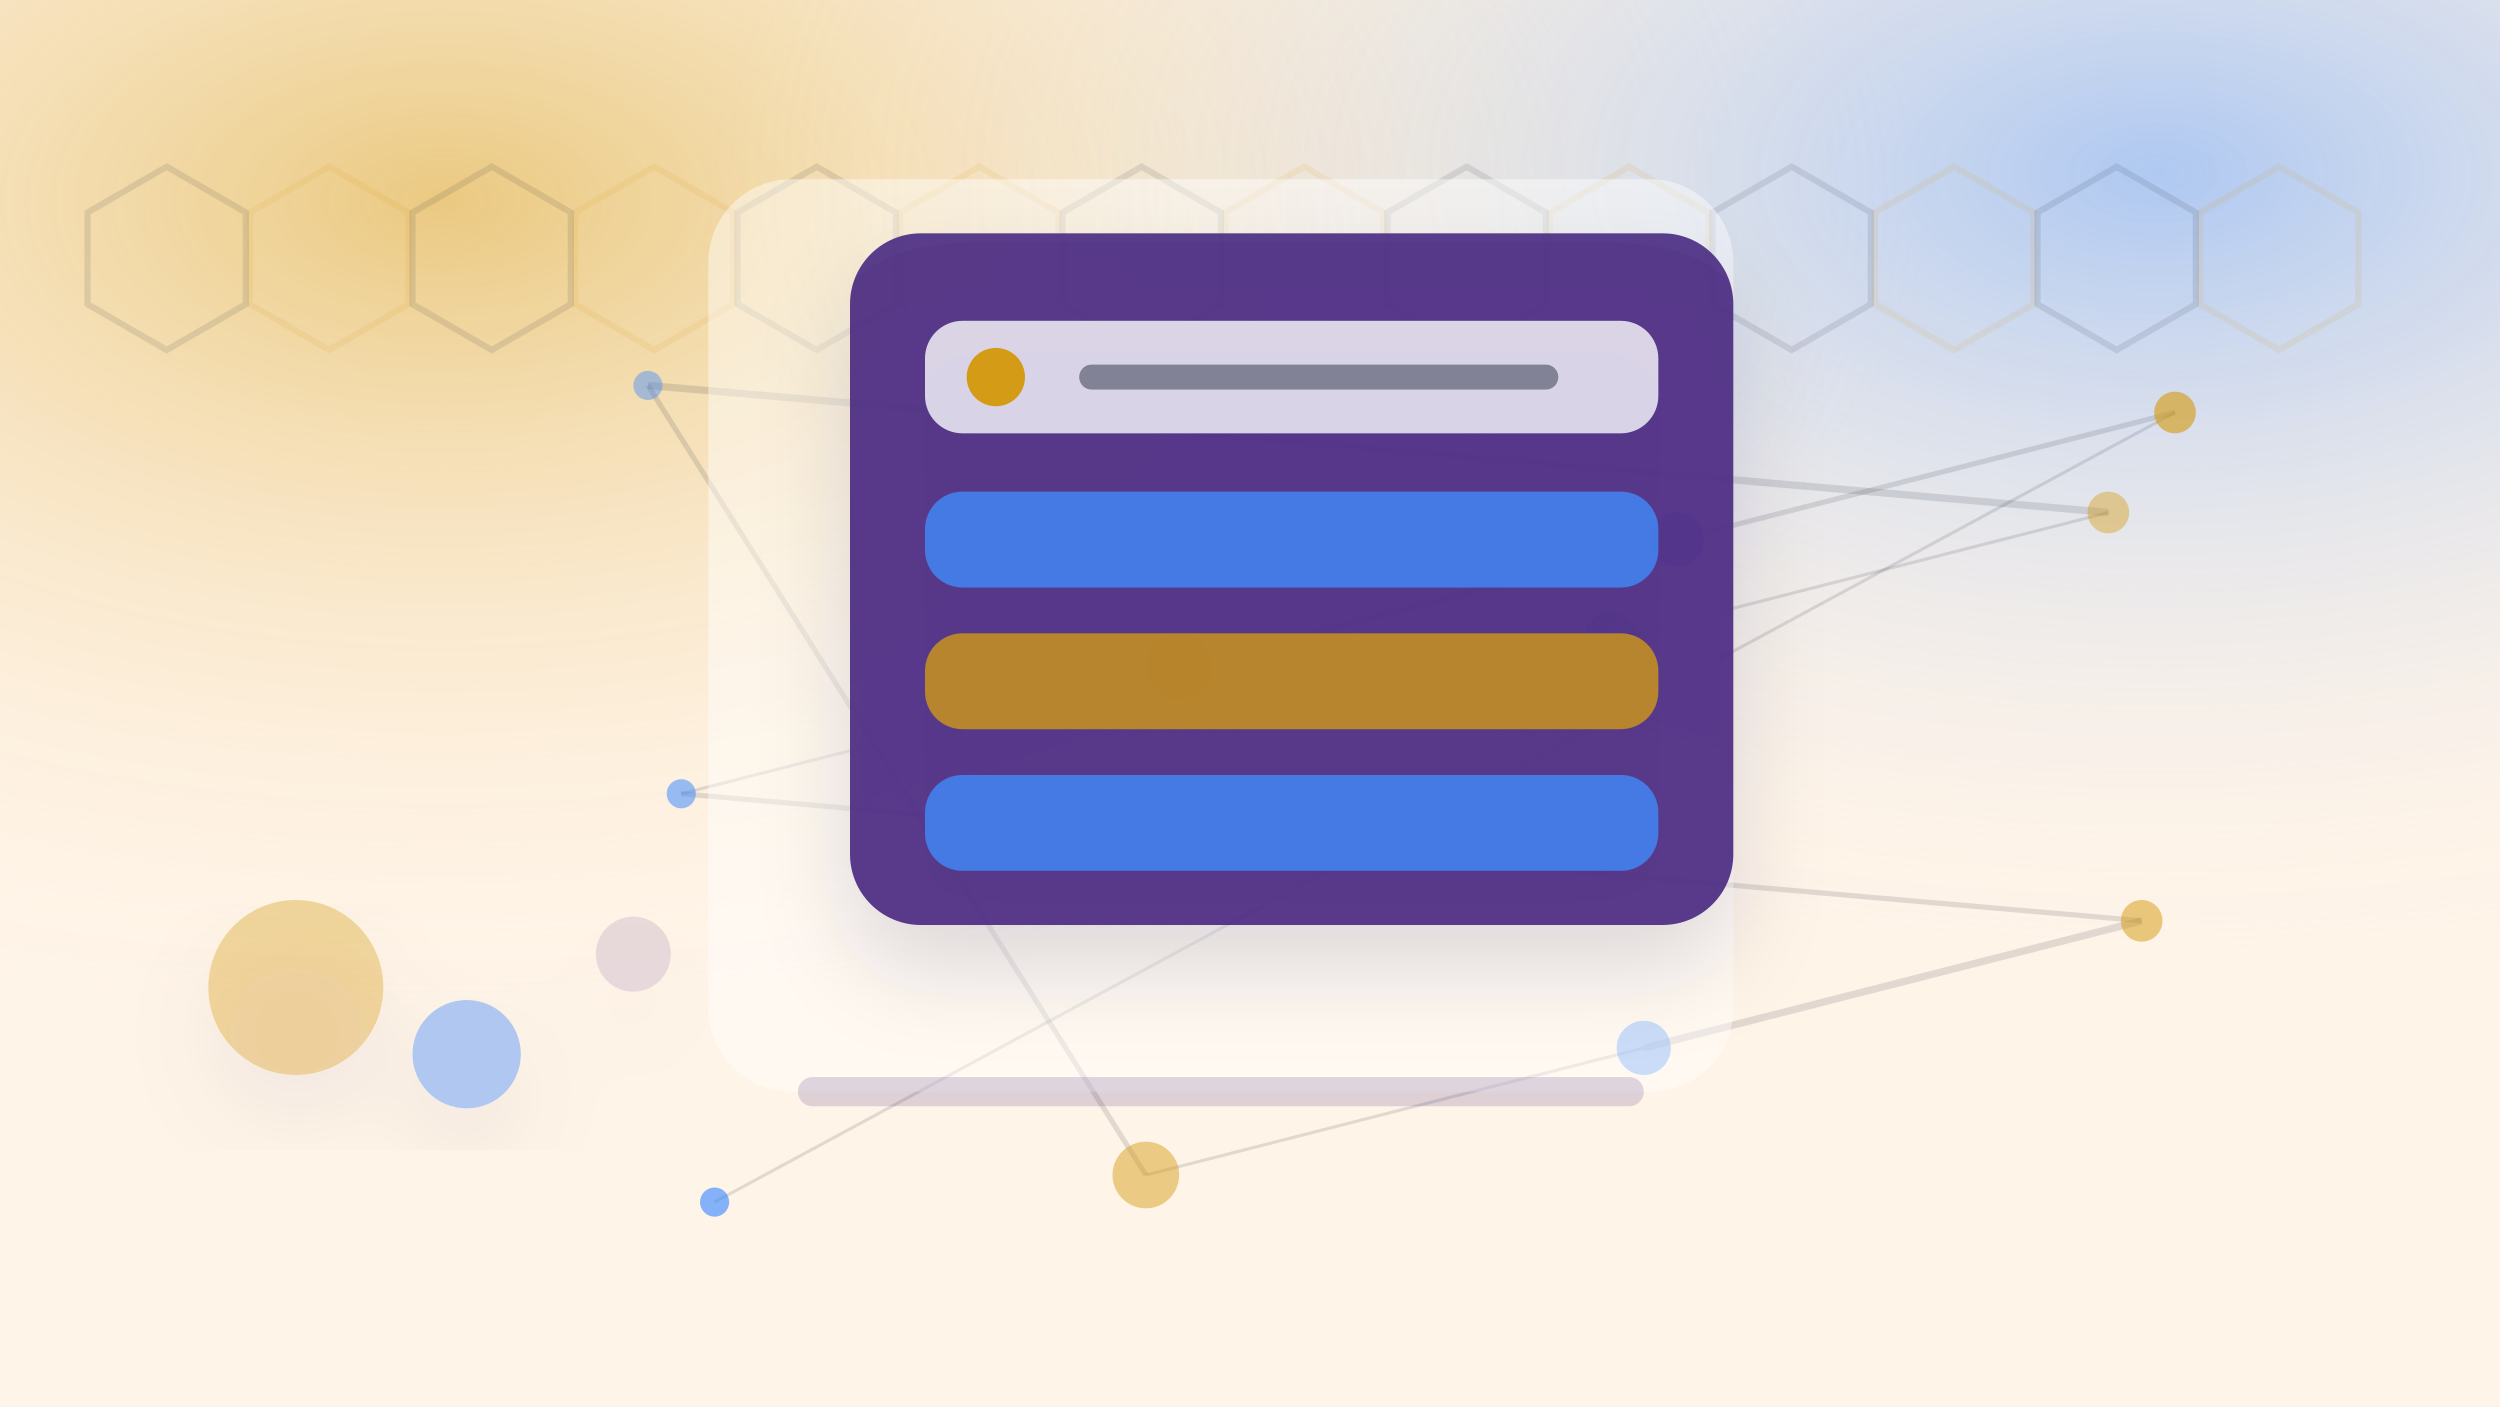
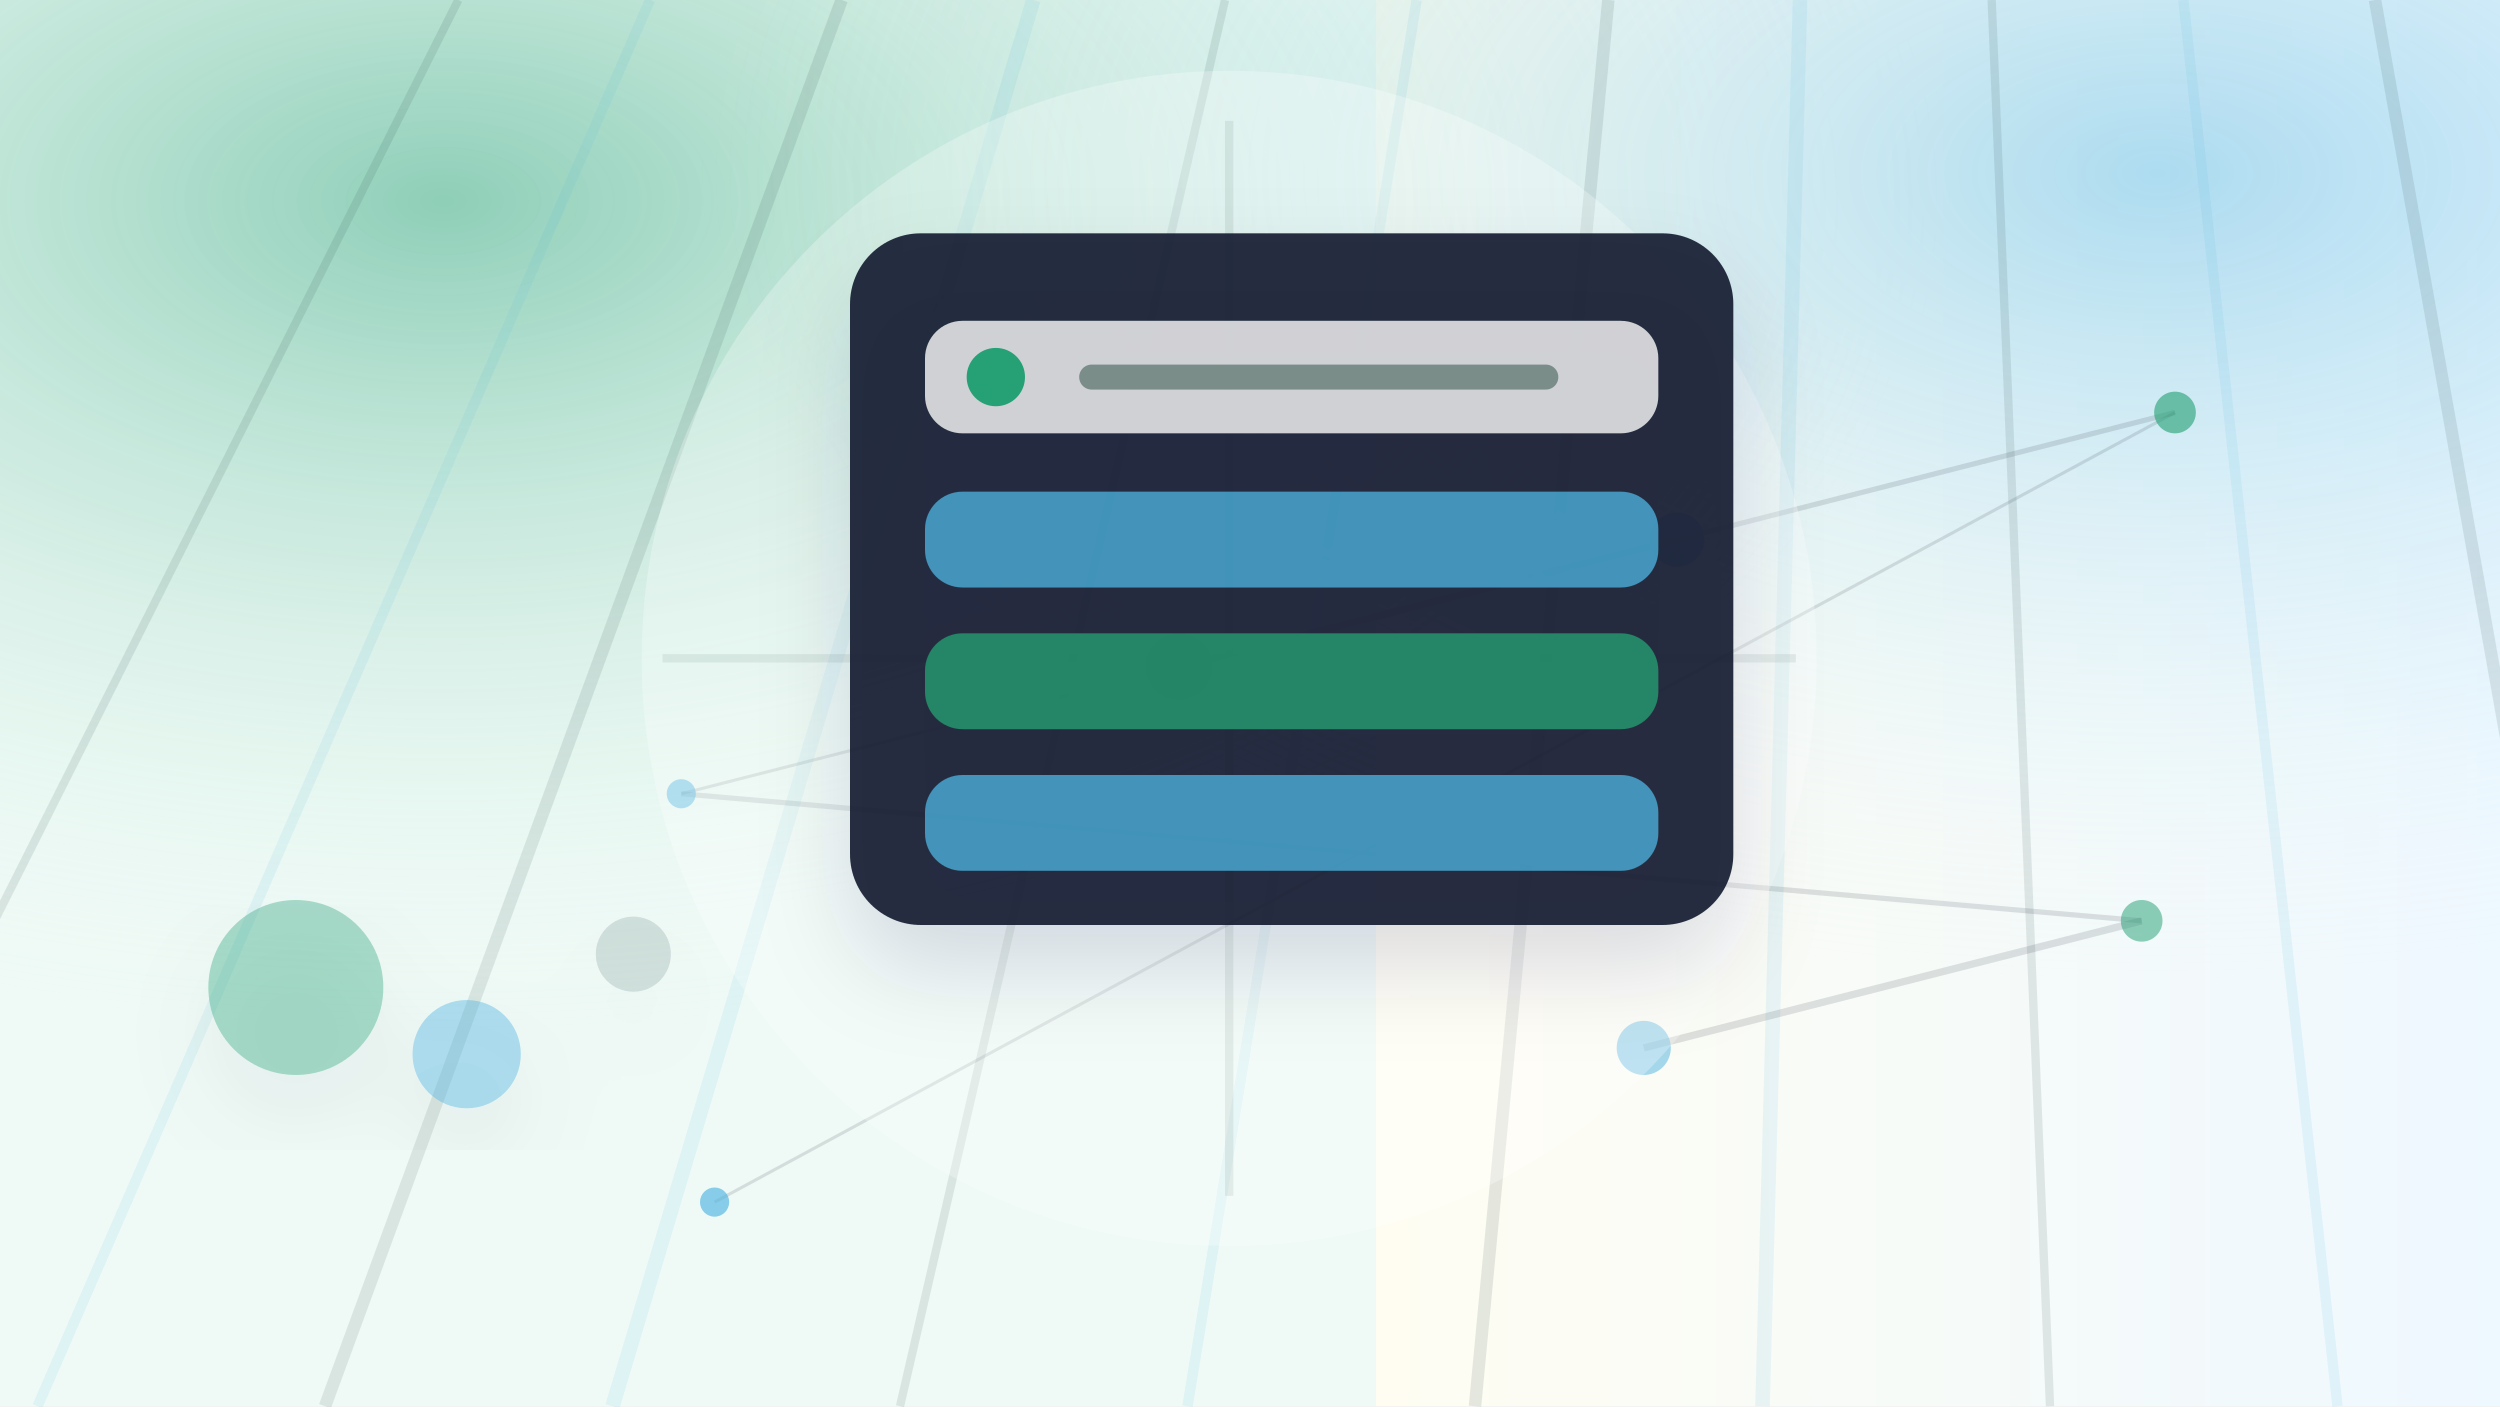
<svg xmlns="http://www.w3.org/2000/svg" width="1200" height="675" viewBox="0 0 1200 675" role="img" aria-labelledby="title desc">
  <defs>
    <radialGradient id="g1" cx="18%" cy="14%" r="60%">
-       <stop stop-color="#d49b12" stop-opacity=".48" />
-       <stop offset="1" stop-color="#fff4e8" stop-opacity="0" />
+       <stop stop-color="#25a074" stop-opacity=".48" />
+       <stop offset="1" stop-color="#effaf6" stop-opacity="0" />
    </radialGradient>
    <radialGradient id="g2" cx="86%" cy="12%" r="58%">
-       <stop stop-color="#3f8cff" stop-opacity=".42" />
-       <stop offset="1" stop-color="#fff4e8" stop-opacity="0" />
+       <stop stop-color="#4cb2e0" stop-opacity=".42" />
+       <stop offset="1" stop-color="#effaf6" stop-opacity="0" />
    </radialGradient>
    <linearGradient id="split" x1="0" x2="1">
-       <stop stop-color="#fff4e8" />
-       <stop offset=".55" stop-color="#fff4e8" />
-       <stop offset=".55" stop-color="#eef8ff" />
-       <stop offset="1" stop-color="#fff7d1" />
+       <stop stop-color="#effaf6" />
+       <stop offset=".55" stop-color="#effaf6" />
+       <stop offset=".55" stop-color="#fffdf2" />
+       <stop offset="1" stop-color="#eef8ff" />
    </linearGradient>
    <filter id="shadow" x="-20%" y="-20%" width="140%" height="140%">
      <feDropShadow dx="0" dy="22" stdDeviation="22" flood-color="#12213a" flood-opacity=".14" />
    </filter>
  </defs>
-   <rect width="1200" height="675" fill="#fff4e8" />
+   <rect width="1200" height="675" fill="url(#split)" />
  <rect width="1200" height="675" fill="url(#g1)" />
  <rect width="1200" height="675" fill="url(#g2)" />
  <g opacity=".9">
-     <path d="M80 80l38 22v44l-38 22-38-22v-44z" fill="none" stroke="#172033" stroke-opacity=".12" stroke-width="3" />
-     <path d="M158 80l38 22v44l-38 22-38-22v-44z" fill="none" stroke="#d49b12" stroke-opacity=".12" stroke-width="3" />
-     <path d="M236 80l38 22v44l-38 22-38-22v-44z" fill="none" stroke="#172033" stroke-opacity=".12" stroke-width="3" />
-     <path d="M314 80l38 22v44l-38 22-38-22v-44z" fill="none" stroke="#d49b12" stroke-opacity=".12" stroke-width="3" />
-     <path d="M392 80l38 22v44l-38 22-38-22v-44z" fill="none" stroke="#172033" stroke-opacity=".12" stroke-width="3" />
-     <path d="M470 80l38 22v44l-38 22-38-22v-44z" fill="none" stroke="#d49b12" stroke-opacity=".12" stroke-width="3" />
-     <path d="M548 80l38 22v44l-38 22-38-22v-44z" fill="none" stroke="#172033" stroke-opacity=".12" stroke-width="3" />
-     <path d="M626 80l38 22v44l-38 22-38-22v-44z" fill="none" stroke="#d49b12" stroke-opacity=".12" stroke-width="3" />
-     <path d="M704 80l38 22v44l-38 22-38-22v-44z" fill="none" stroke="#172033" stroke-opacity=".12" stroke-width="3" />
-     <path d="M782 80l38 22v44l-38 22-38-22v-44z" fill="none" stroke="#d49b12" stroke-opacity=".12" stroke-width="3" />
-     <path d="M860 80l38 22v44l-38 22-38-22v-44z" fill="none" stroke="#172033" stroke-opacity=".12" stroke-width="3" />
-     <path d="M938 80l38 22v44l-38 22-38-22v-44z" fill="none" stroke="#d49b12" stroke-opacity=".12" stroke-width="3" />
-     <path d="M1016 80l38 22v44l-38 22-38-22v-44z" fill="none" stroke="#172033" stroke-opacity=".12" stroke-width="3" />
-     <path d="M1094 80l38 22v44l-38 22-38-22v-44z" fill="none" stroke="#d49b12" stroke-opacity=".12" stroke-width="3" />
+     <path d="M-120 675  220 0" stroke="#12392f" stroke-opacity=".12" stroke-width="4" />
+     <path d="M18 675  312 0" stroke="#4cb2e0" stroke-opacity=".12" stroke-width="5" />
+     <path d="M156 675  404 0" stroke="#12392f" stroke-opacity=".12" stroke-width="6" />
+     <path d="M294 675  496 0" stroke="#4cb2e0" stroke-opacity=".12" stroke-width="7" />
+     <path d="M432 675  588 0" stroke="#12392f" stroke-opacity=".12" stroke-width="4" />
+     <path d="M570 675  680 0" stroke="#4cb2e0" stroke-opacity=".12" stroke-width="5" />
+     <path d="M708 675  772 0" stroke="#12392f" stroke-opacity=".12" stroke-width="6" />
+     <path d="M846 675  864 0" stroke="#4cb2e0" stroke-opacity=".12" stroke-width="7" />
+     <path d="M984 675  956 0" stroke="#12392f" stroke-opacity=".12" stroke-width="4" />
+     <path d="M1122 675  1048 0" stroke="#4cb2e0" stroke-opacity=".12" stroke-width="5" />
+     <path d="M1260 675  1140 0" stroke="#12392f" stroke-opacity=".12" stroke-width="6" />
  </g>
  <g>
    <line x1="343" y1="577" x2="1044" y2="198" stroke="#172033" stroke-opacity=".13" stroke-width="1.5" />
    <line x1="1044" y1="198" x2="805" y2="259" stroke="#172033" stroke-opacity=".13" stroke-width="2.5" />
    <line x1="805" y1="259" x2="566" y2="320" stroke="#172033" stroke-opacity=".13" stroke-width="3.5" />
    <line x1="566" y1="320" x2="327" y2="381" stroke="#172033" stroke-opacity=".13" stroke-width="1.5" />
    <line x1="327" y1="381" x2="1028" y2="442" stroke="#172033" stroke-opacity=".13" stroke-width="2.5" />
    <line x1="1028" y1="442" x2="789" y2="503" stroke="#172033" stroke-opacity=".13" stroke-width="3.5" />
-     <line x1="789" y1="503" x2="550" y2="564" stroke="#172033" stroke-opacity=".13" stroke-width="1.5" />
-     <line x1="550" y1="564" x2="311" y2="185" stroke="#172033" stroke-opacity=".13" stroke-width="2.5" />
-     <line x1="311" y1="185" x2="1012" y2="246" stroke="#172033" stroke-opacity=".13" stroke-width="3.5" />
-     <line x1="1012" y1="246" x2="773" y2="307" stroke="#172033" stroke-opacity=".13" stroke-width="1.5" />
-     <circle cx="343" cy="577" r="7" fill="#3f8cff" opacity="0.64" />
-     <circle cx="1044" cy="198" r="10" fill="#d49b12" opacity="0.615" />
-     <circle cx="805" cy="259" r="13" fill="#3f8cff" opacity="0.59" />
-     <circle cx="566" cy="320" r="16" fill="#d49b12" opacity="0.565" />
-     <circle cx="327" cy="381" r="7" fill="#3f8cff" opacity="0.54" />
-     <circle cx="1028" cy="442" r="10" fill="#d49b12" opacity="0.515" />
-     <circle cx="789" cy="503" r="13" fill="#3f8cff" opacity="0.49" />
-     <circle cx="550" cy="564" r="16" fill="#d49b12" opacity="0.465" />
-     <circle cx="311" cy="185" r="7" fill="#3f8cff" opacity="0.44" />
-     <circle cx="1012" cy="246" r="10" fill="#d49b12" opacity="0.415" />
-     <circle cx="773" cy="307" r="13" fill="#3f8cff" opacity="0.39" />
+     <circle cx="343" cy="577" r="7" fill="#4cb2e0" opacity="0.64" />
+     <circle cx="1044" cy="198" r="10" fill="#25a074" opacity="0.615" />
+     <circle cx="805" cy="259" r="13" fill="#4cb2e0" opacity="0.59" />
+     <circle cx="566" cy="320" r="16" fill="#25a074" opacity="0.565" />
+     <circle cx="327" cy="381" r="7" fill="#4cb2e0" opacity="0.54" />
+     <circle cx="1028" cy="442" r="10" fill="#25a074" opacity="0.515" />
+     <circle cx="789" cy="503" r="13" fill="#4cb2e0" opacity="0.49" />
  </g>
  <g transform="translate(-300 0)">
-     <rect x="640" y="86" width="492" height="438" rx="40" fill="#fff" opacity=".44" />
-     <path d="M690 524h392" stroke="#4b2e83" stroke-opacity=".18" stroke-width="14" stroke-linecap="round" />
+     <circle cx="890" cy="316" r="282" fill="#fff" opacity=".28" />
+     <path d="M618 316h544M890 58v516" stroke="#12392f" stroke-opacity=".08" stroke-width="4" />
  </g>
  <g transform="translate(-300 0)" filter="url(#shadow)">
    <g transform="translate(708 112)">
-       <rect x="0" y="0" width="424" height="332" rx="34" fill="#4b2e83" opacity=".92" />
+       <rect x="0" y="0" width="424" height="332" rx="34" fill="#172033" opacity=".92" />
      <rect x="36" y="42" width="352" height="54" rx="18" fill="#fff" opacity=".78" />
-       <circle cx="70" cy="69" r="14" fill="#d49b12" />
-       <path d="M116 69h218" stroke="#172033" stroke-width="12" stroke-linecap="round" opacity=".45" />
-       <rect x="36" y="124" width="352" height="46" rx="18" fill="#3f8cff" opacity=".76" />
-       <rect x="36" y="192" width="352" height="46" rx="18" fill="#d49b12" opacity=".76" />
-       <rect x="36" y="260" width="352" height="46" rx="18" fill="#3f8cff" opacity=".76" />
+       <circle cx="70" cy="69" r="14" fill="#25a074" />
+       <path d="M116 69h218" stroke="#12392f" stroke-width="12" stroke-linecap="round" opacity=".45" />
+       <rect x="36" y="124" width="352" height="46" rx="18" fill="#4cb2e0" opacity=".76" />
+       <rect x="36" y="192" width="352" height="46" rx="18" fill="#25a074" opacity=".76" />
+       <rect x="36" y="260" width="352" height="46" rx="18" fill="#4cb2e0" opacity=".76" />
    </g>
  </g>
  <g filter="url(#shadow)" opacity=".82">
-     <circle cx="142" cy="474" r="42" fill="#d49b12" opacity=".44" />
-     <circle cx="224" cy="506" r="26" fill="#3f8cff" opacity=".5" />
-     <circle cx="304" cy="458" r="18" fill="#4b2e83" opacity=".16" />
+     <circle cx="142" cy="474" r="42" fill="#25a074" opacity=".44" />
+     <circle cx="224" cy="506" r="26" fill="#4cb2e0" opacity=".5" />
+     <circle cx="304" cy="458" r="18" fill="#172033" opacity=".16" />
  </g>
</svg>
